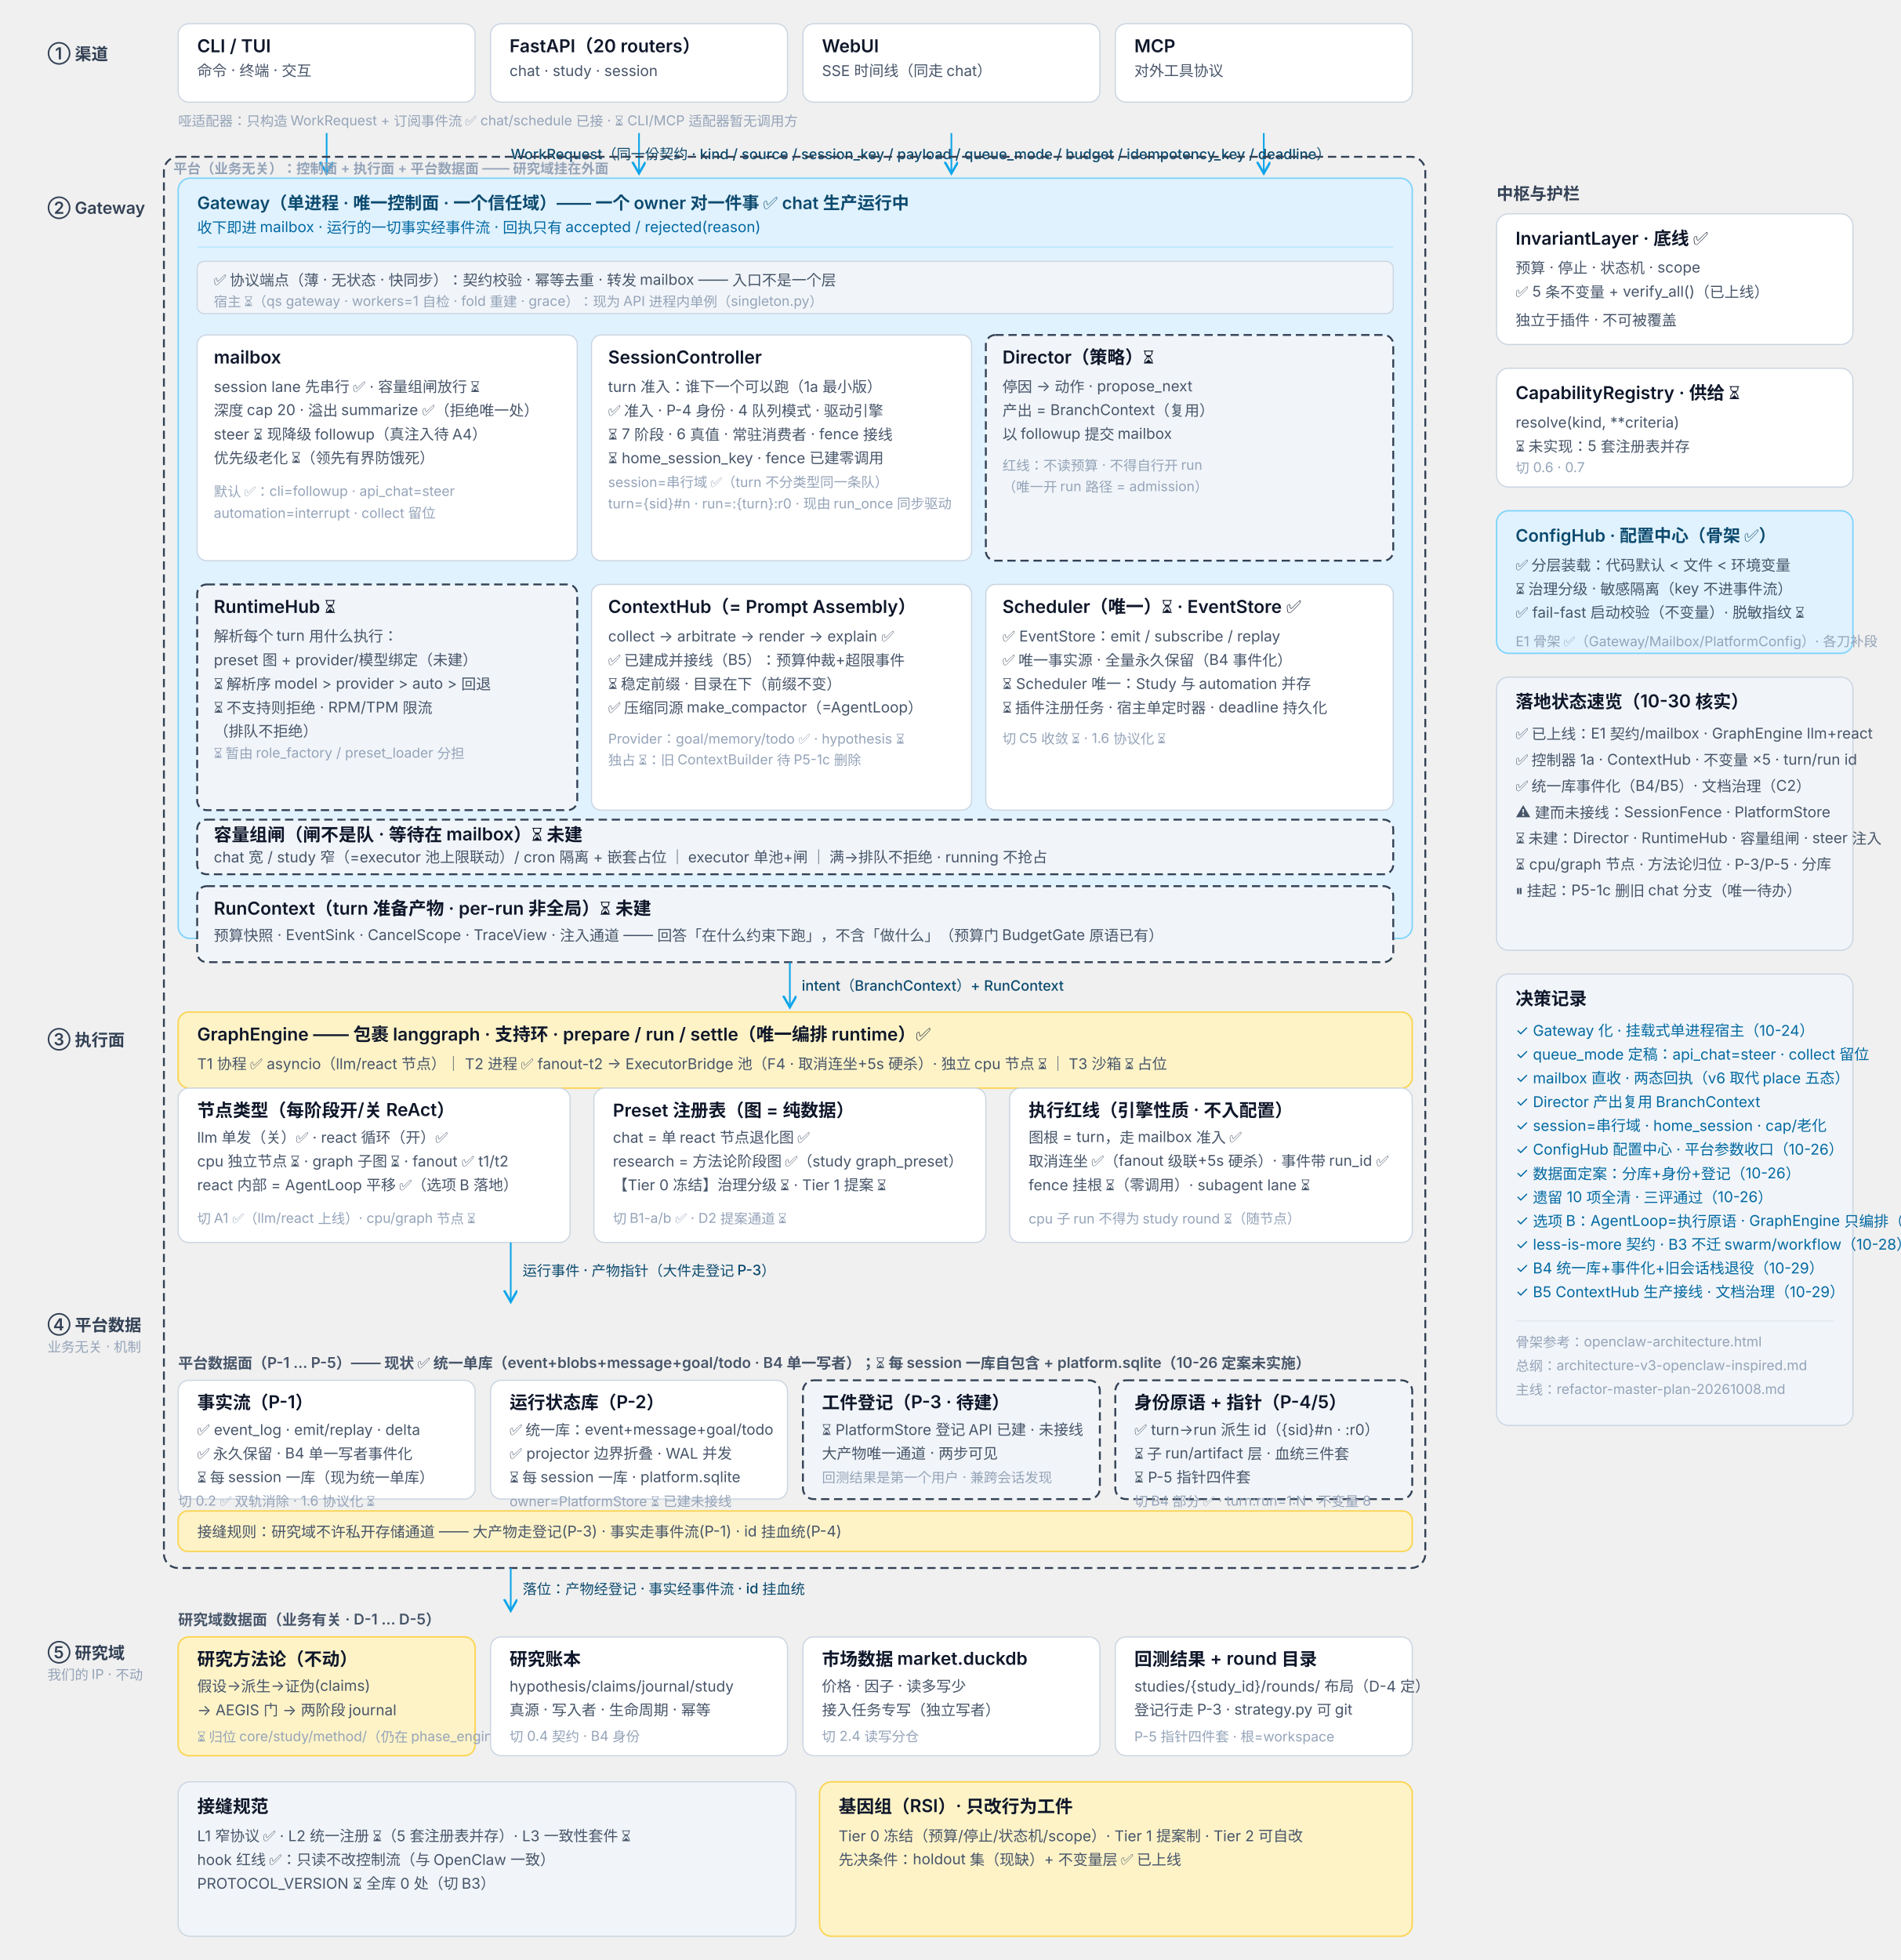
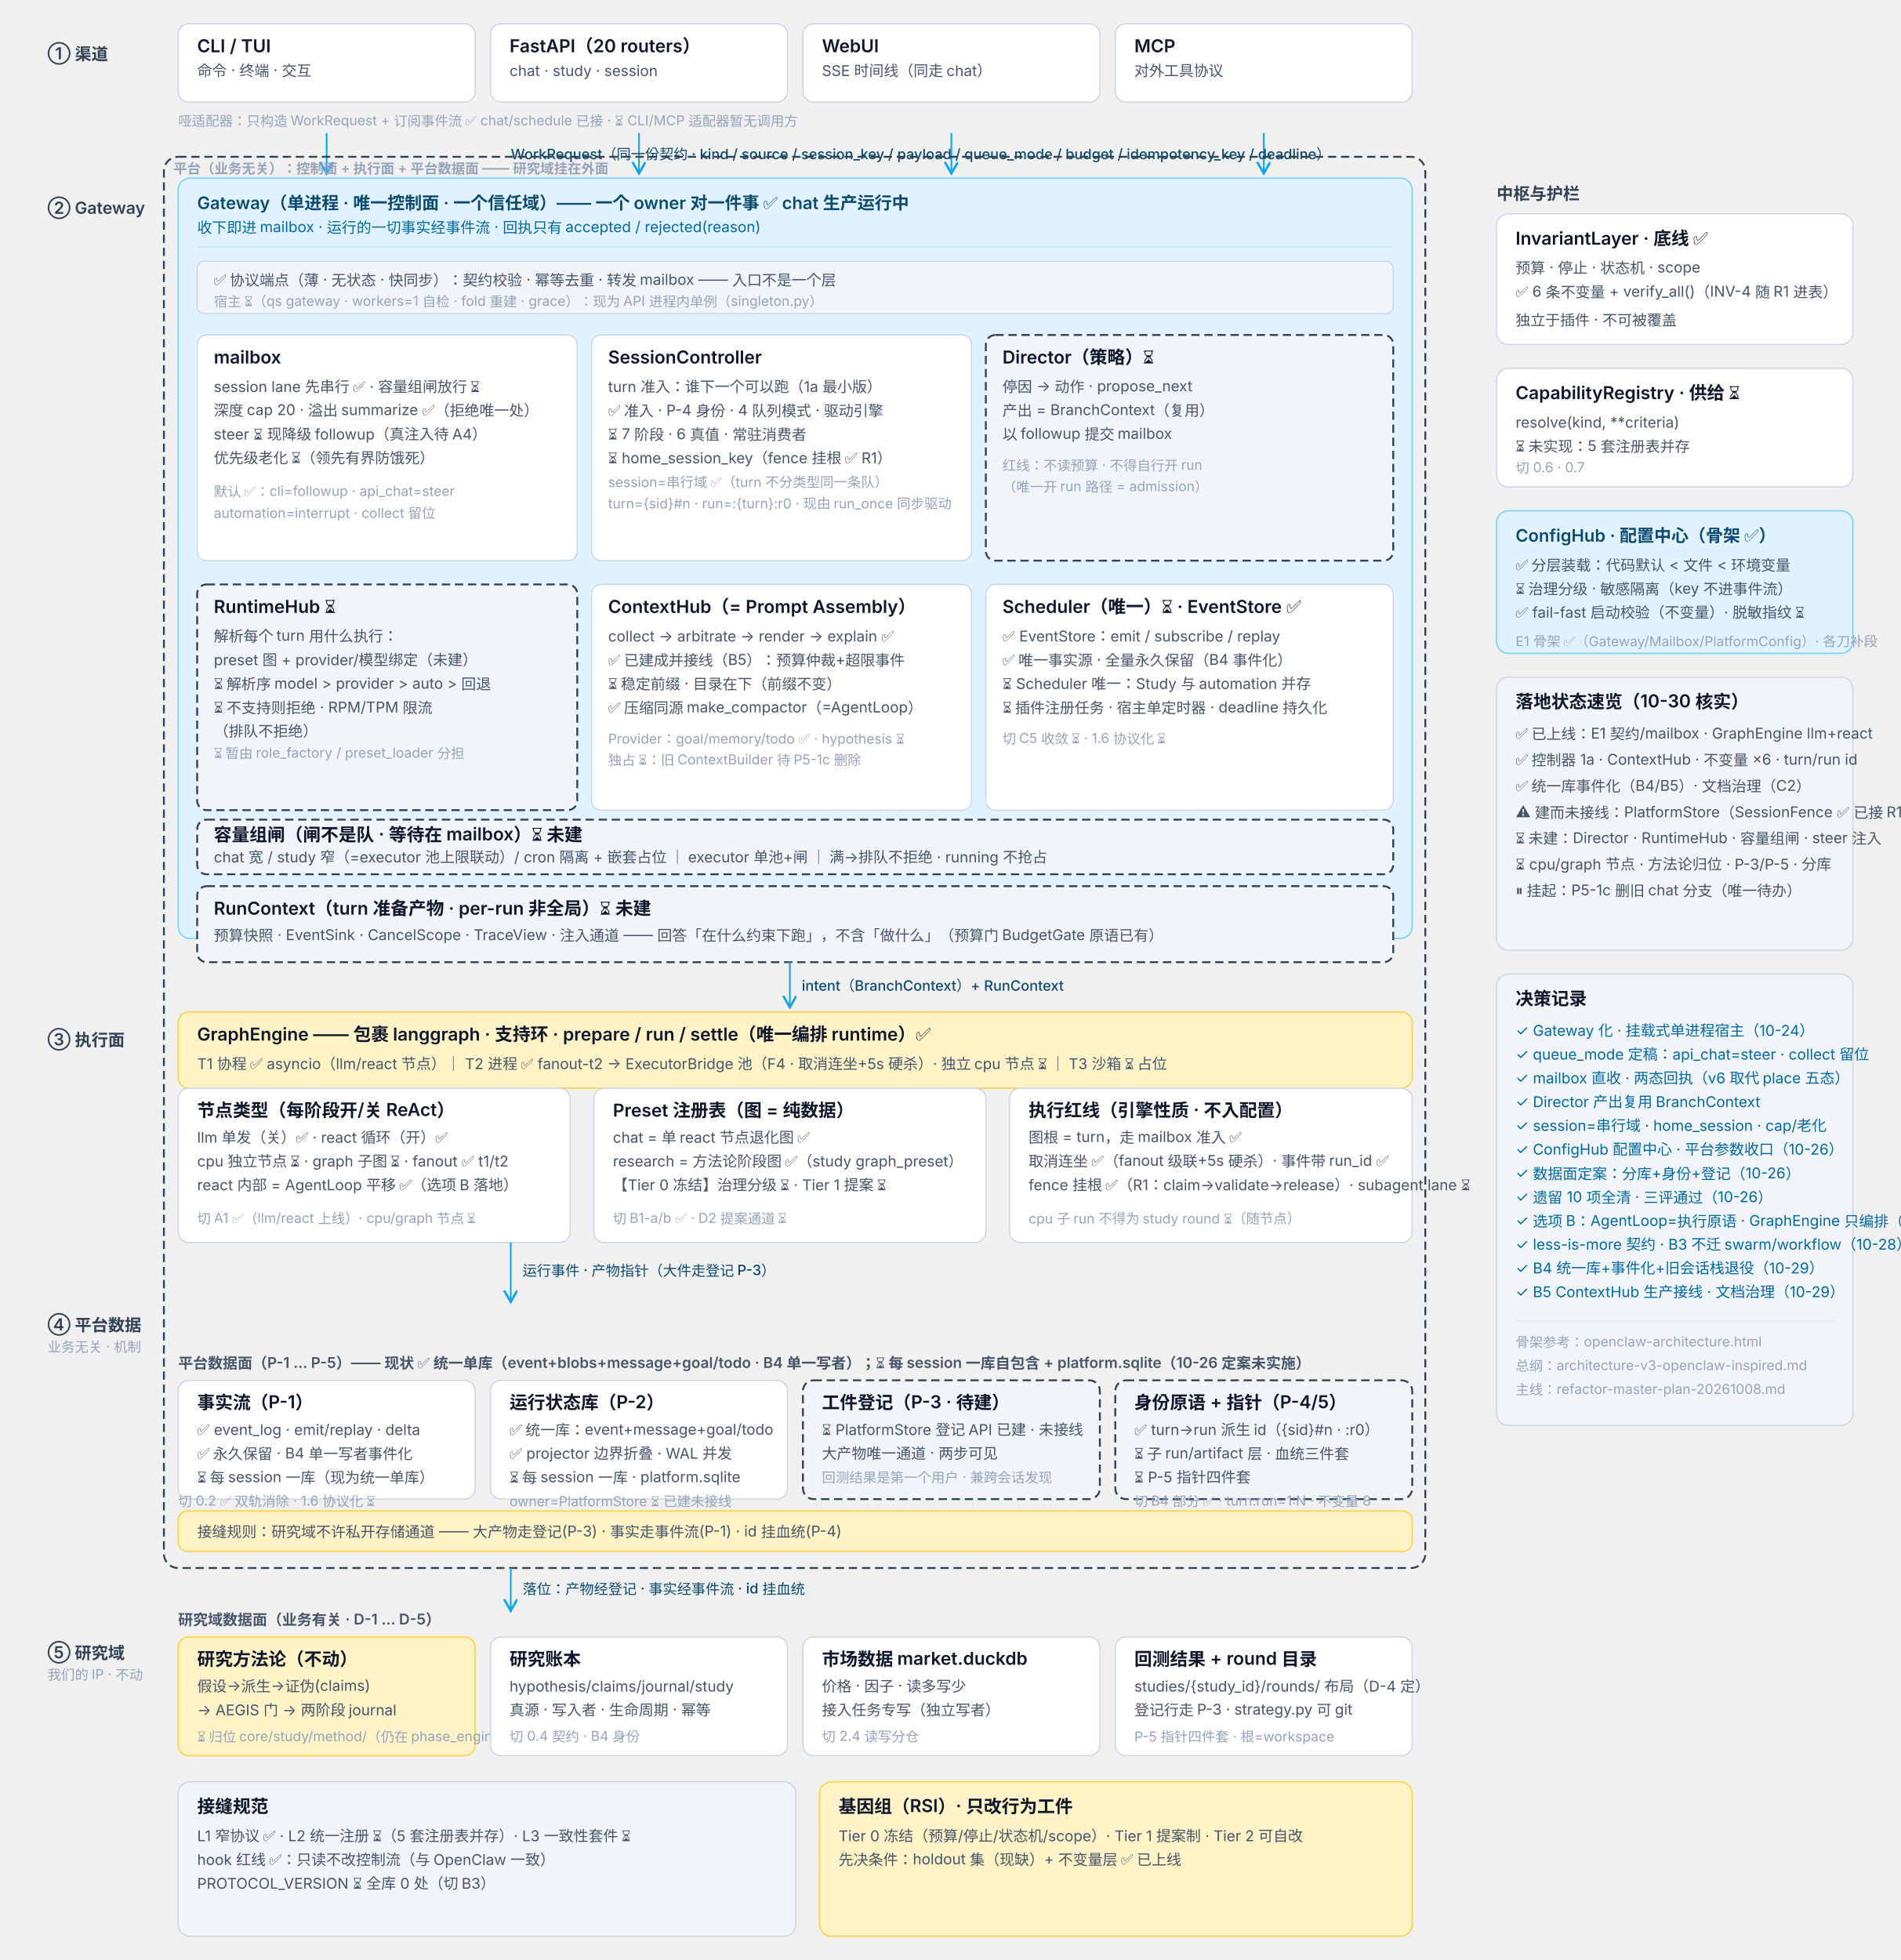
<svg xmlns="http://www.w3.org/2000/svg" viewBox="0 0 1600 1650" width="1600" height="1650" font-family="-apple-system, 'PingFang SC', 'Microsoft YaHei', sans-serif">
  <style>
    .lyr{font-size:14px;font-weight:600;fill:#334155}
    .bt{font-size:15px;font-weight:600;fill:#0f172a}
    .st{font-size:12.5px;fill:#475569}
    .sm{font-size:11.5px;fill:#94a3b8}
    .hub{font-size:14.5px;font-weight:600;fill:#0c4a6e}
    .hq{font-size:12.5px;fill:#0369a1}
    .flow-lbl{font-size:12px;font-weight:500;fill:#0c4a6e}
    .box{fill:#fff;stroke:#cbd5e1;stroke-width:1}
    .boxb{fill:#e0f2fe;stroke:#7dd3fc;stroke-width:1.2}
    .boxa{fill:#fef3c7;stroke:#fcd34d;stroke-width:1.2}
    .boxd{fill:#f1f5f9;stroke:#334155;stroke-width:1.6;stroke-dasharray:7 4}
    .boxg{fill:#f1f5f9;stroke:#cbd5e1;stroke-width:1}
    .arb{stroke:#0ea5e9;stroke-width:1.4;fill:none;marker-end:url(#a2)}
  </style>
  <defs>
    <marker id="a2" markerWidth="9" markerHeight="9" refX="7" refY="4" orient="auto">
      <path d="M0,0 L7,4 L0,8" fill="none" stroke="#0ea5e9" stroke-width="1.4" />
    </marker>
  </defs>
  <text x="40" y="50" class="lyr">① 渠道</text>
  <rect x="150" y="20" width="250" height="66" rx="9" class="box" />
  <text x="166" y="44" class="bt">CLI / TUI</text>
  <text x="166" y="64" class="st">命令 · 终端 · 交互</text>
  <rect x="413" y="20" width="250" height="66" rx="9" class="box" />
  <text x="429" y="44" class="bt">FastAPI（20 routers）</text>
  <text x="429" y="64" class="st">chat · study · session</text>
  <rect x="676" y="20" width="250" height="66" rx="9" class="box" />
  <text x="692" y="44" class="bt">WebUI</text>
  <text x="692" y="64" class="st">SSE 时间线（同走 chat）</text>
  <rect x="939" y="20" width="250" height="66" rx="9" class="box" />
  <text x="955" y="44" class="bt">MCP</text>
  <text x="955" y="64" class="st">对外工具协议</text>
  <text x="150" y="106" class="sm">哑适配器：只构造 WorkRequest + 订阅事件流 ✅ chat/schedule 已接 · ⏳ CLI/MCP 适配器暂无调用方</text>
  <line x1="275" y1="112" x2="275" y2="146" class="arb" />
  <line x1="538" y1="112" x2="538" y2="146" class="arb" />
  <line x1="801" y1="112" x2="801" y2="146" class="arb" />
  <line x1="1064" y1="112" x2="1064" y2="146" class="arb" />
  <text x="430" y="134" class="flow-lbl">WorkRequest（同一份契约 · kind / source / session_key / payload / queue_mode / budget / idempotency_key / deadline）</text>
  <rect x="138" y="132" width="1062" height="1188" rx="12" class="boxd" style="fill:none" />
  <text x="146" y="146" class="sm" style="font-weight:600">平台（业务无关）：控制面 + 执行面 + 平台数据面 —— 研究域挂在外面</text>
  <text x="40" y="180" class="lyr">② Gateway</text>
  <rect x="150" y="150" width="1039" height="640" rx="10" class="boxb" />
  <text x="166" y="176" class="hub">Gateway（单进程 · 唯一控制面 · 一个信任域）—— 一个 owner 对一件事 ✅ chat 生产运行中</text>
  <text x="166" y="196" class="hq">收下即进 mailbox · 运行的一切事实经事件流 · 回执只有 accepted / rejected(reason)</text>
  <line x1="166" y1="208" x2="1173" y2="208" stroke="#bae6fd" />
  <rect x="166" y="220" width="1007" height="44" rx="6" class="boxg" />
  <text x="180" y="240" class="st">✅ 协议端点（薄 · 无状态 · 快同步）：契约校验 · 幂等去重 · 转发 mailbox —— 入口不是一个层</text>
  <text x="180" y="258" class="sm">宿主 ⏳（qs gateway · workers=1 自检 · fold 重建 · grace）：现为 API 进程内单例（singleton.py）</text>
  <rect x="166" y="282" width="320" height="190" rx="8" class="box" />
  <text x="180" y="306" class="bt">mailbox</text>
  <text x="180" y="330" class="st">session lane 先串行 ✅ · 容量组闸放行 ⏳</text>
  <text x="180" y="350" class="st">深度 cap 20 · 溢出 summarize ✅（拒绝唯一处）</text>
  <text x="180" y="370" class="st">steer ⏳ 现降级 followup（真注入待 A4）</text>
  <text x="180" y="390" class="st">优先级老化 ⏳（领先有界防饿死）</text>
  <text x="180" y="418" class="sm">默认 ✅：cli=followup · api_chat=steer</text>
  <text x="180" y="436" class="sm">automation=interrupt · collect 留位</text>
  <rect x="498" y="282" width="320" height="190" rx="8" class="box" />
  <text x="512" y="306" class="bt">SessionController</text>
  <text x="512" y="330" class="st">turn 准入：谁下一个可以跑（1a 最小版）</text>
  <text x="512" y="350" class="st">✅ 准入 · P-4 身份 · 4 队列模式 · 驱动引擎</text>
-   <text x="512" y="370" class="st">⏳ 7 阶段 · 6 真值 · 常驻消费者 · fence 接线</text>
-   <text x="512" y="390" class="st">⏳ home_session_key · fence 已建零调用</text>
+   <text x="512" y="370" class="st">⏳ 7 阶段 · 6 真值 · 常驻消费者</text>
+   <text x="512" y="390" class="st">⏳ home_session_key（fence 挂根 ✅ R1）</text>
  <text x="512" y="410" class="sm">session=串行域 ✅（turn 不分类型同一条队）</text>
  <text x="512" y="428" class="sm">turn={sid}#n · run=:{turn}:r0 · 现由 run_once 同步驱动</text>
  <rect x="830" y="282" width="343" height="190" rx="8" class="boxd" />
  <text x="844" y="306" class="bt">Director（策略）⏳</text>
  <text x="844" y="330" class="st">停因 → 动作 · propose_next</text>
  <text x="844" y="350" class="st">产出 = BranchContext（复用）</text>
  <text x="844" y="370" class="st">以 followup 提交 mailbox</text>
  <text x="844" y="396" class="sm">红线：不读预算 · 不得自行开 run</text>
  <text x="844" y="414" class="sm">（唯一开 run 路径 = admission）</text>
  <rect x="166" y="492" width="320" height="190" rx="8" class="boxd" />
  <text x="180" y="516" class="bt">RuntimeHub ⏳</text>
  <text x="180" y="540" class="st">解析每个 turn 用什么执行：</text>
  <text x="180" y="560" class="st">preset 图 + provider/模型绑定（未建）</text>
  <text x="180" y="580" class="st">⏳ 解析序 model &gt; provider &gt; auto &gt; 回退</text>
  <text x="180" y="600" class="st">⏳ 不支持则拒绝 · RPM/TPM 限流</text>
  <text x="180" y="620" class="st">（排队不拒绝）</text>
  <text x="180" y="638" class="sm">⏳ 暂由 role_factory / preset_loader 分担</text>
  <rect x="498" y="492" width="320" height="190" rx="8" class="box" />
  <text x="512" y="516" class="bt">ContextHub（= Prompt Assembly）</text>
  <text x="512" y="540" class="st">collect → arbitrate → render → explain ✅</text>
  <text x="512" y="560" class="st">✅ 已建成并接线（B5）：预算仲裁+超限事件</text>
  <text x="512" y="580" class="st">⏳ 稳定前缀 · 目录在下（前缀不变）</text>
  <text x="512" y="600" class="st">✅ 压缩同源 make_compactor（=AgentLoop）</text>
  <text x="512" y="626" class="sm">Provider：goal/memory/todo ✅ · hypothesis ⏳</text>
  <text x="512" y="644" class="sm">独占 ⏳：旧 ContextBuilder 待 P5-1c 删除</text>
  <rect x="830" y="492" width="343" height="190" rx="8" class="box" />
  <text x="844" y="516" class="bt">Scheduler（唯一）⏳ · EventStore ✅</text>
  <text x="844" y="540" class="st">✅ EventStore：emit / subscribe / replay</text>
  <text x="844" y="560" class="st">✅ 唯一事实源 · 全量永久保留（B4 事件化）</text>
  <text x="844" y="580" class="st">⏳ Scheduler 唯一：Study 与 automation 并存</text>
  <text x="844" y="600" class="st">⏳ 插件注册任务 · 宿主单定时器 · deadline 持久化</text>
  <text x="844" y="626" class="sm">切 C5 收敛 ⏳ · 1.6 协议化 ⏳</text>
  <rect x="166" y="746" width="1007" height="64" rx="8" class="boxd" />
  <text x="180" y="770" class="bt">RunContext（turn 准备产物 · per-run 非全局）⏳ 未建</text>
  <text x="180" y="792" class="st">预算快照 · EventSink · CancelScope · TraceView · 注入通道 —— 回答「在什么约束下跑」，不含「做什么」（预算门 BudgetGate 原语已有）</text>
  <rect x="166" y="690" width="1007" height="46" rx="8" class="boxd" />
  <text x="180" y="708" class="bt">容量组闸（闸不是队 · 等待在 mailbox）⏳ 未建</text>
  <text x="180" y="726" class="st">chat 宽 / study 窄（=executor 池上限联动）/ cron 隔离 + 嵌套占位 ｜ executor 单池+闸 ｜ 满→排队不拒绝 · running 不抢占</text>
  <line x1="665" y1="810" x2="665" y2="848" class="arb" />
  <text x="675" y="834" class="flow-lbl">intent（BranchContext）+ RunContext</text>
  <text x="40" y="880" class="lyr">③ 执行面</text>
  <rect x="150" y="852" width="1039" height="64" rx="9" class="boxa" />
  <text x="166" y="876" class="bt">GraphEngine —— 包裹 langgraph · 支持环 · prepare / run / settle（唯一编排 runtime）✅</text>
  <text x="166" y="900" class="st">T1 协程 ✅ asyncio（llm/react 节点）｜ T2 进程 ✅ fanout-t2 → ExecutorBridge 池（F4 · 取消连坐+5s 硬杀）· 独立 cpu 节点 ⏳ ｜ T3 沙箱 ⏳ 占位</text>
  <rect x="150" y="916" width="330" height="130" rx="9" class="box" />
  <text x="166" y="940" class="bt">节点类型（每阶段开/关 ReAct）</text>
  <text x="166" y="962" class="st">llm 单发（关）✅ · react 循环（开）✅</text>
  <text x="166" y="982" class="st">cpu 独立节点 ⏳ · graph 子图 ⏳ · fanout ✅ t1/t2</text>
  <text x="166" y="1002" class="st">react 内部 = AgentLoop 平移 ✅（选项 B 落地）</text>
  <text x="166" y="1030" class="sm">切 A1 ✅（llm/react 上线）· cpu/graph 节点 ⏳</text>
  <rect x="500" y="916" width="330" height="130" rx="9" class="box" />
  <text x="516" y="940" class="bt">Preset 注册表（图 = 纯数据）</text>
  <text x="516" y="962" class="st">chat = 单 react 节点退化图 ✅</text>
  <text x="516" y="982" class="st">research = 方法论阶段图 ✅（study graph_preset）</text>
  <text x="516" y="1002" class="st">【Tier 0 冻结】治理分级 ⏳ · Tier 1 提案 ⏳</text>
  <text x="516" y="1030" class="sm">切 B1-a/b ✅ · D2 提案通道 ⏳</text>
  <rect x="850" y="916" width="339" height="130" rx="9" class="box" />
  <text x="866" y="940" class="bt">执行红线（引擎性质 · 不入配置）</text>
  <text x="866" y="962" class="st">图根 = turn，走 mailbox 准入 ✅</text>
  <text x="866" y="982" class="st">取消连坐 ✅（fanout 级联+5s 硬杀）· 事件带 run_id ✅</text>
-   <text x="866" y="1002" class="st">fence 挂根 ⏳（零调用）· subagent lane ⏳</text>
+   <text x="866" y="1002" class="st">fence 挂根 ✅（R1：claim→validate→release）· subagent lane ⏳</text>
  <text x="866" y="1030" class="sm">cpu 子 run 不得为 study round ⏳（随节点）</text>
  <line x1="430" y1="1046" x2="430" y2="1096" class="arb" />
  <text x="440" y="1074" class="flow-lbl">运行事件 · 产物指针（大件走登记 P-3）</text>
  <text x="40" y="1120" class="lyr">④ 平台数据</text>
  <text x="40" y="1138" class="sm">业务无关 · 机制</text>
  <text x="150" y="1152" class="st" style="font-weight:600">平台数据面（P-1 … P-5）—— 现状 ✅ 统一单库（event+blobs+message+goal/todo · B4 单一写者）；⏳ 每 session 一库自包含 + platform.sqlite（10-26 定案未实施）</text>
  <rect x="150" y="1162" width="250" height="100" rx="9" class="box" />
  <text x="166" y="1186" class="bt">事实流（P-1）</text>
  <text x="166" y="1208" class="st">✅ event_log · emit/replay · delta</text>
  <text x="166" y="1228" class="st">✅ 永久保留 · B4 单一写者事件化</text>
  <text x="166" y="1248" class="st">⏳ 每 session 一库（现为统一单库）</text>
  <text x="150" y="1268" class="sm">切 0.2 ✅ 双轨消除 · 1.6 协议化 ⏳</text>
  <rect x="413" y="1162" width="250" height="100" rx="9" class="box" />
  <text x="429" y="1186" class="bt">运行状态库（P-2）</text>
  <text x="429" y="1208" class="st">✅ 统一库：event+message+goal/todo</text>
  <text x="429" y="1228" class="st">✅ projector 边界折叠 · WAL 并发</text>
  <text x="429" y="1248" class="st">⏳ 每 session 一库 · platform.sqlite</text>
  <text x="429" y="1268" class="sm">owner=PlatformStore ⏳ 已建未接线</text>
  <rect x="676" y="1162" width="250" height="100" rx="9" class="boxd" />
  <text x="692" y="1186" class="bt">工件登记（P-3 · 待建）</text>
  <text x="692" y="1208" class="st">⏳ PlatformStore 登记 API 已建 · 未接线</text>
  <text x="692" y="1228" class="st">大产物唯一通道 · 两步可见</text>
  <text x="692" y="1248" class="sm">回测结果是第一个用户 · 兼跨会话发现</text>
  <rect x="939" y="1162" width="250" height="100" rx="9" class="boxd" />
  <text x="955" y="1186" class="bt">身份原语 + 指针（P-4/5）</text>
  <text x="955" y="1208" class="st">✅ turn→run 派生 id（{sid}#n · :r0）</text>
  <text x="955" y="1228" class="st">⏳ 子 run/artifact 层 · 血统三件套</text>
  <text x="955" y="1248" class="st">⏳ P-5 指针四件套</text>
  <text x="955" y="1268" class="sm">切 B4 部分 ✅ · turn:run=1:N · 不变量 8</text>
  <rect x="150" y="1272" width="1039" height="34" rx="8" class="boxa" />
  <text x="166" y="1294" class="st">接缝规则：研究域不许私开存储通道 —— 大产物走登记(P-3) · 事实走事件流(P-1) · id 挂血统(P-4)</text>
  <line x1="430" y1="1320" x2="430" y2="1356" class="arb" />
  <text x="440" y="1342" class="flow-lbl">落位：产物经登记 · 事实经事件流 · id 挂血统</text>
  <text x="40" y="1396" class="lyr">⑤ 研究域</text>
  <text x="40" y="1414" class="sm">我们的 IP · 不动</text>
  <text x="150" y="1368" class="st" style="font-weight:600">研究域数据面（业务有关 · D-1 … D-5）</text>
  <rect x="150" y="1378" width="250" height="100" rx="9" class="boxa" />
  <text x="166" y="1402" class="bt">研究方法论（不动）</text>
  <text x="166" y="1424" class="st">假设→派生→证伪(claims)</text>
  <text x="166" y="1444" class="st">→ AEGIS 门 → 两阶段 journal</text>
  <text x="166" y="1466" class="sm">⏳ 归位 core/study/method/（仍在 phase_engine.py）</text>
  <rect x="413" y="1378" width="250" height="100" rx="9" class="box" />
  <text x="429" y="1402" class="bt">研究账本</text>
  <text x="429" y="1424" class="st">hypothesis/claims/journal/study</text>
  <text x="429" y="1444" class="st">真源 · 写入者 · 生命周期 · 幂等</text>
  <text x="429" y="1466" class="sm">切 0.4 契约 · B4 身份</text>
  <rect x="676" y="1378" width="250" height="100" rx="9" class="box" />
  <text x="692" y="1402" class="bt">市场数据 market.duckdb</text>
  <text x="692" y="1424" class="st">价格 · 因子 · 读多写少</text>
  <text x="692" y="1444" class="st">接入任务专写（独立写者）</text>
  <text x="692" y="1466" class="sm">切 2.4 读写分仓</text>
  <rect x="939" y="1378" width="250" height="100" rx="9" class="box" />
  <text x="955" y="1402" class="bt">回测结果 + round 目录</text>
  <text x="955" y="1424" class="st">studies/{study_id}/rounds/ 布局（D-4 定）</text>
  <text x="955" y="1444" class="st">登记行走 P-3 · strategy.py 可 git</text>
  <text x="955" y="1466" class="sm">P-5 指针四件套 · 根=workspace</text>
  <rect x="150" y="1500" width="520" height="130" rx="10" class="boxg" />
  <text x="166" y="1526" class="bt">接缝规范</text>
  <text x="166" y="1550" class="st">L1 窄协议 ✅ · L2 统一注册 ⏳（5 套注册表并存）· L3 一致性套件 ⏳</text>
  <text x="166" y="1570" class="st">hook 红线 ✅：只读不改控制流（与 OpenClaw 一致）</text>
  <text x="166" y="1590" class="st">PROTOCOL_VERSION ⏳ 全库 0 处（切 B3）</text>
  <rect x="690" y="1500" width="499" height="130" rx="10" class="boxa" />
  <text x="706" y="1526" class="bt">基因组（RSI）· 只改行为工件</text>
  <text x="706" y="1550" class="st">Tier 0 冻结（预算/停止/状态机/scope）· Tier 1 提案制 · Tier 2 可自改</text>
  <text x="706" y="1570" class="st">先决条件：holdout 集（现缺）+ 不变量层 ✅ 已上线</text>
  <text x="1260" y="168" class="lyr">中枢与护栏</text>
  <rect x="1260" y="180" width="300" height="110" rx="10" class="box" />
  <text x="1276" y="206" class="bt">InvariantLayer · 底线 ✅</text>
  <text x="1276" y="230" class="st">预算 · 停止 · 状态机 · scope</text>
-   <text x="1276" y="250" class="st">✅ 5 条不变量 + verify_all()（已上线）</text>
+   <text x="1276" y="250" class="st">✅ 6 条不变量 + verify_all()（INV-4 随 R1 进表）</text>
  <text x="1276" y="274" class="st">独立于插件 · 不可被覆盖</text>
  <rect x="1260" y="310" width="300" height="100" rx="10" class="box" />
  <text x="1276" y="336" class="bt">CapabilityRegistry · 供给 ⏳</text>
  <text x="1276" y="360" class="st">resolve(kind, **criteria)</text>
  <text x="1276" y="380" class="st">⏳ 未实现：5 套注册表并存</text>
  <text x="1276" y="398" class="sm">切 0.6 · 0.7</text>
  <rect x="1260" y="430" width="300" height="120" rx="10" class="boxb" />
  <text x="1276" y="456" class="hub">ConfigHub · 配置中心（骨架 ✅）</text>
  <text x="1276" y="480" class="st">✅ 分层装载：代码默认 &lt; 文件 &lt; 环境变量</text>
  <text x="1276" y="500" class="st">⏳ 治理分级 · 敏感隔离（key 不进事件流）</text>
  <text x="1276" y="520" class="st">✅ fail-fast 启动校验（不变量）· 脱敏指纹 ⏳</text>
  <text x="1276" y="544" class="sm">E1 骨架 ✅（Gateway/Mailbox/PlatformConfig）· 各刀补段</text>
  <rect x="1260" y="570" width="300" height="230" rx="10" class="boxg" />
  <text x="1276" y="596" class="bt">落地状态速览（10-30 核实）</text>
  <text x="1276" y="622" class="st">✅ 已上线：E1 契约/mailbox · GraphEngine llm+react</text>
-   <text x="1276" y="644" class="st">✅ 控制器 1a · ContextHub · 不变量 ×5 · turn/run id</text>
+   <text x="1276" y="644" class="st">✅ 控制器 1a · ContextHub · 不变量 ×6 · turn/run id</text>
  <text x="1276" y="666" class="st">✅ 统一库事件化（B4/B5）· 文档治理（C2）</text>
-   <text x="1276" y="688" class="st">⚠ 建而未接线：SessionFence · PlatformStore</text>
+   <text x="1276" y="688" class="st">⚠ 建而未接线：PlatformStore（SessionFence ✅ 已接 R1）</text>
  <text x="1276" y="710" class="st">⏳ 未建：Director · RuntimeHub · 容量组闸 · steer 注入</text>
  <text x="1276" y="732" class="st">⏳ cpu/graph 节点 · 方法论归位 · P-3/P-5 · 分库</text>
  <text x="1276" y="754" class="st">⏸ 挂起：P5-1c 删旧 chat 分支（唯一待办）</text>
  <rect x="1260" y="820" width="300" height="380" rx="10" class="boxg" />
  <text x="1276" y="846" class="bt">决策记录</text>
  <text x="1276" y="872" class="st" style="fill:#0369a1">✓ Gateway 化 · 挂载式单进程宿主（10-24）</text>
  <text x="1276" y="892" class="st" style="fill:#0369a1">✓ queue_mode 定稿：api_chat=steer · collect 留位</text>
  <text x="1276" y="912" class="st" style="fill:#0369a1">✓ mailbox 直收 · 两态回执（v6 取代 place 五态）</text>
  <text x="1276" y="932" class="st" style="fill:#0369a1">✓ Director 产出复用 BranchContext</text>
  <text x="1276" y="952" class="st" style="fill:#0369a1">✓ session=串行域 · home_session · cap/老化</text>
  <text x="1276" y="972" class="st" style="fill:#0369a1">✓ ConfigHub 配置中心 · 平台参数收口（10-26）</text>
  <text x="1276" y="992" class="st" style="fill:#0369a1">✓ 数据面定案：分库+身份+登记（10-26）</text>
  <text x="1276" y="1012" class="st" style="fill:#0369a1">✓ 遗留 10 项全清 · 三评通过（10-26）</text>
  <text x="1276" y="1032" class="st" style="fill:#0369a1">✓ 选项 B：AgentLoop=执行原语 · GraphEngine 只编排（10-28）</text>
  <text x="1276" y="1052" class="st" style="fill:#0369a1">✓ less-is-more 契约 · B3 不迁 swarm/workflow（10-28）</text>
  <text x="1276" y="1072" class="st" style="fill:#0369a1">✓ B4 统一库+事件化+旧会话栈退役（10-29）</text>
  <text x="1276" y="1092" class="st" style="fill:#0369a1">✓ B5 ContextHub 生产接线 · 文档治理（10-29）</text>
  <line x1="1276" y1="1112" x2="1544" y2="1112" stroke="#e2e8f0" />
  <text x="1276" y="1134" class="sm">骨架参考：openclaw-architecture.html</text>
  <text x="1276" y="1154" class="sm">总纲：architecture-v3-openclaw-inspired.md</text>
  <text x="1276" y="1174" class="sm">主线：refactor-master-plan-20261008.md</text>
</svg>
